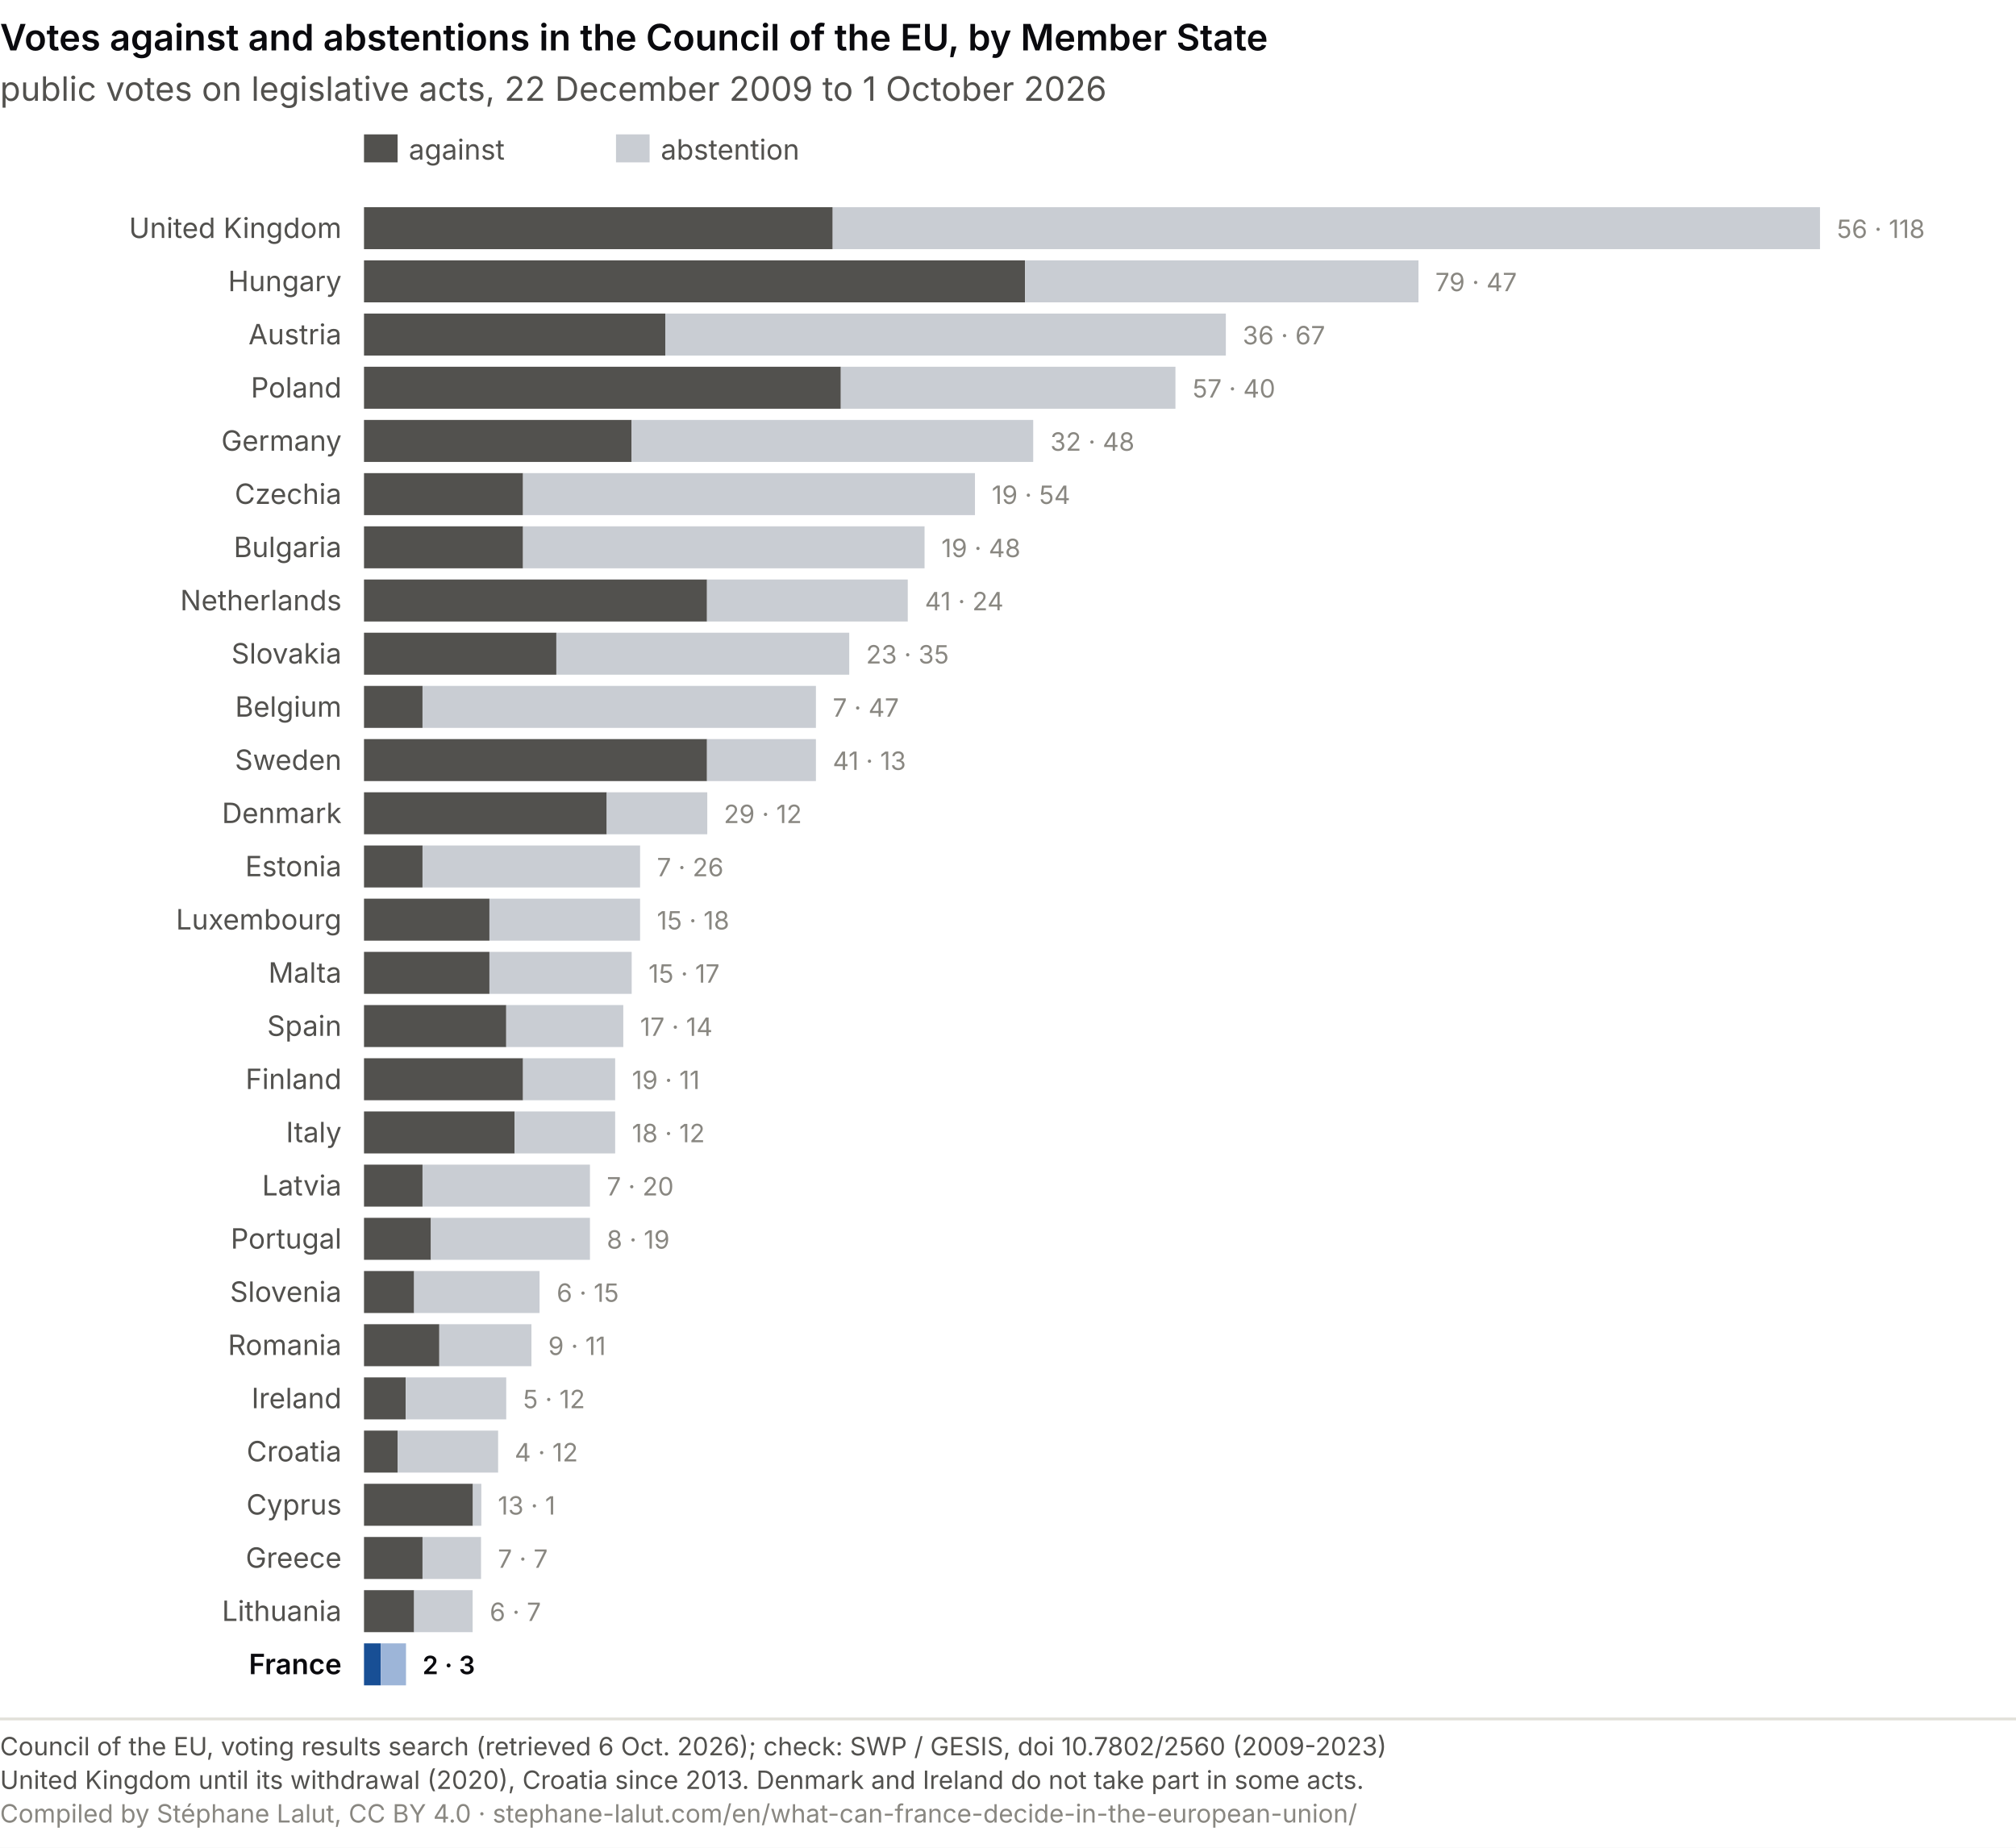
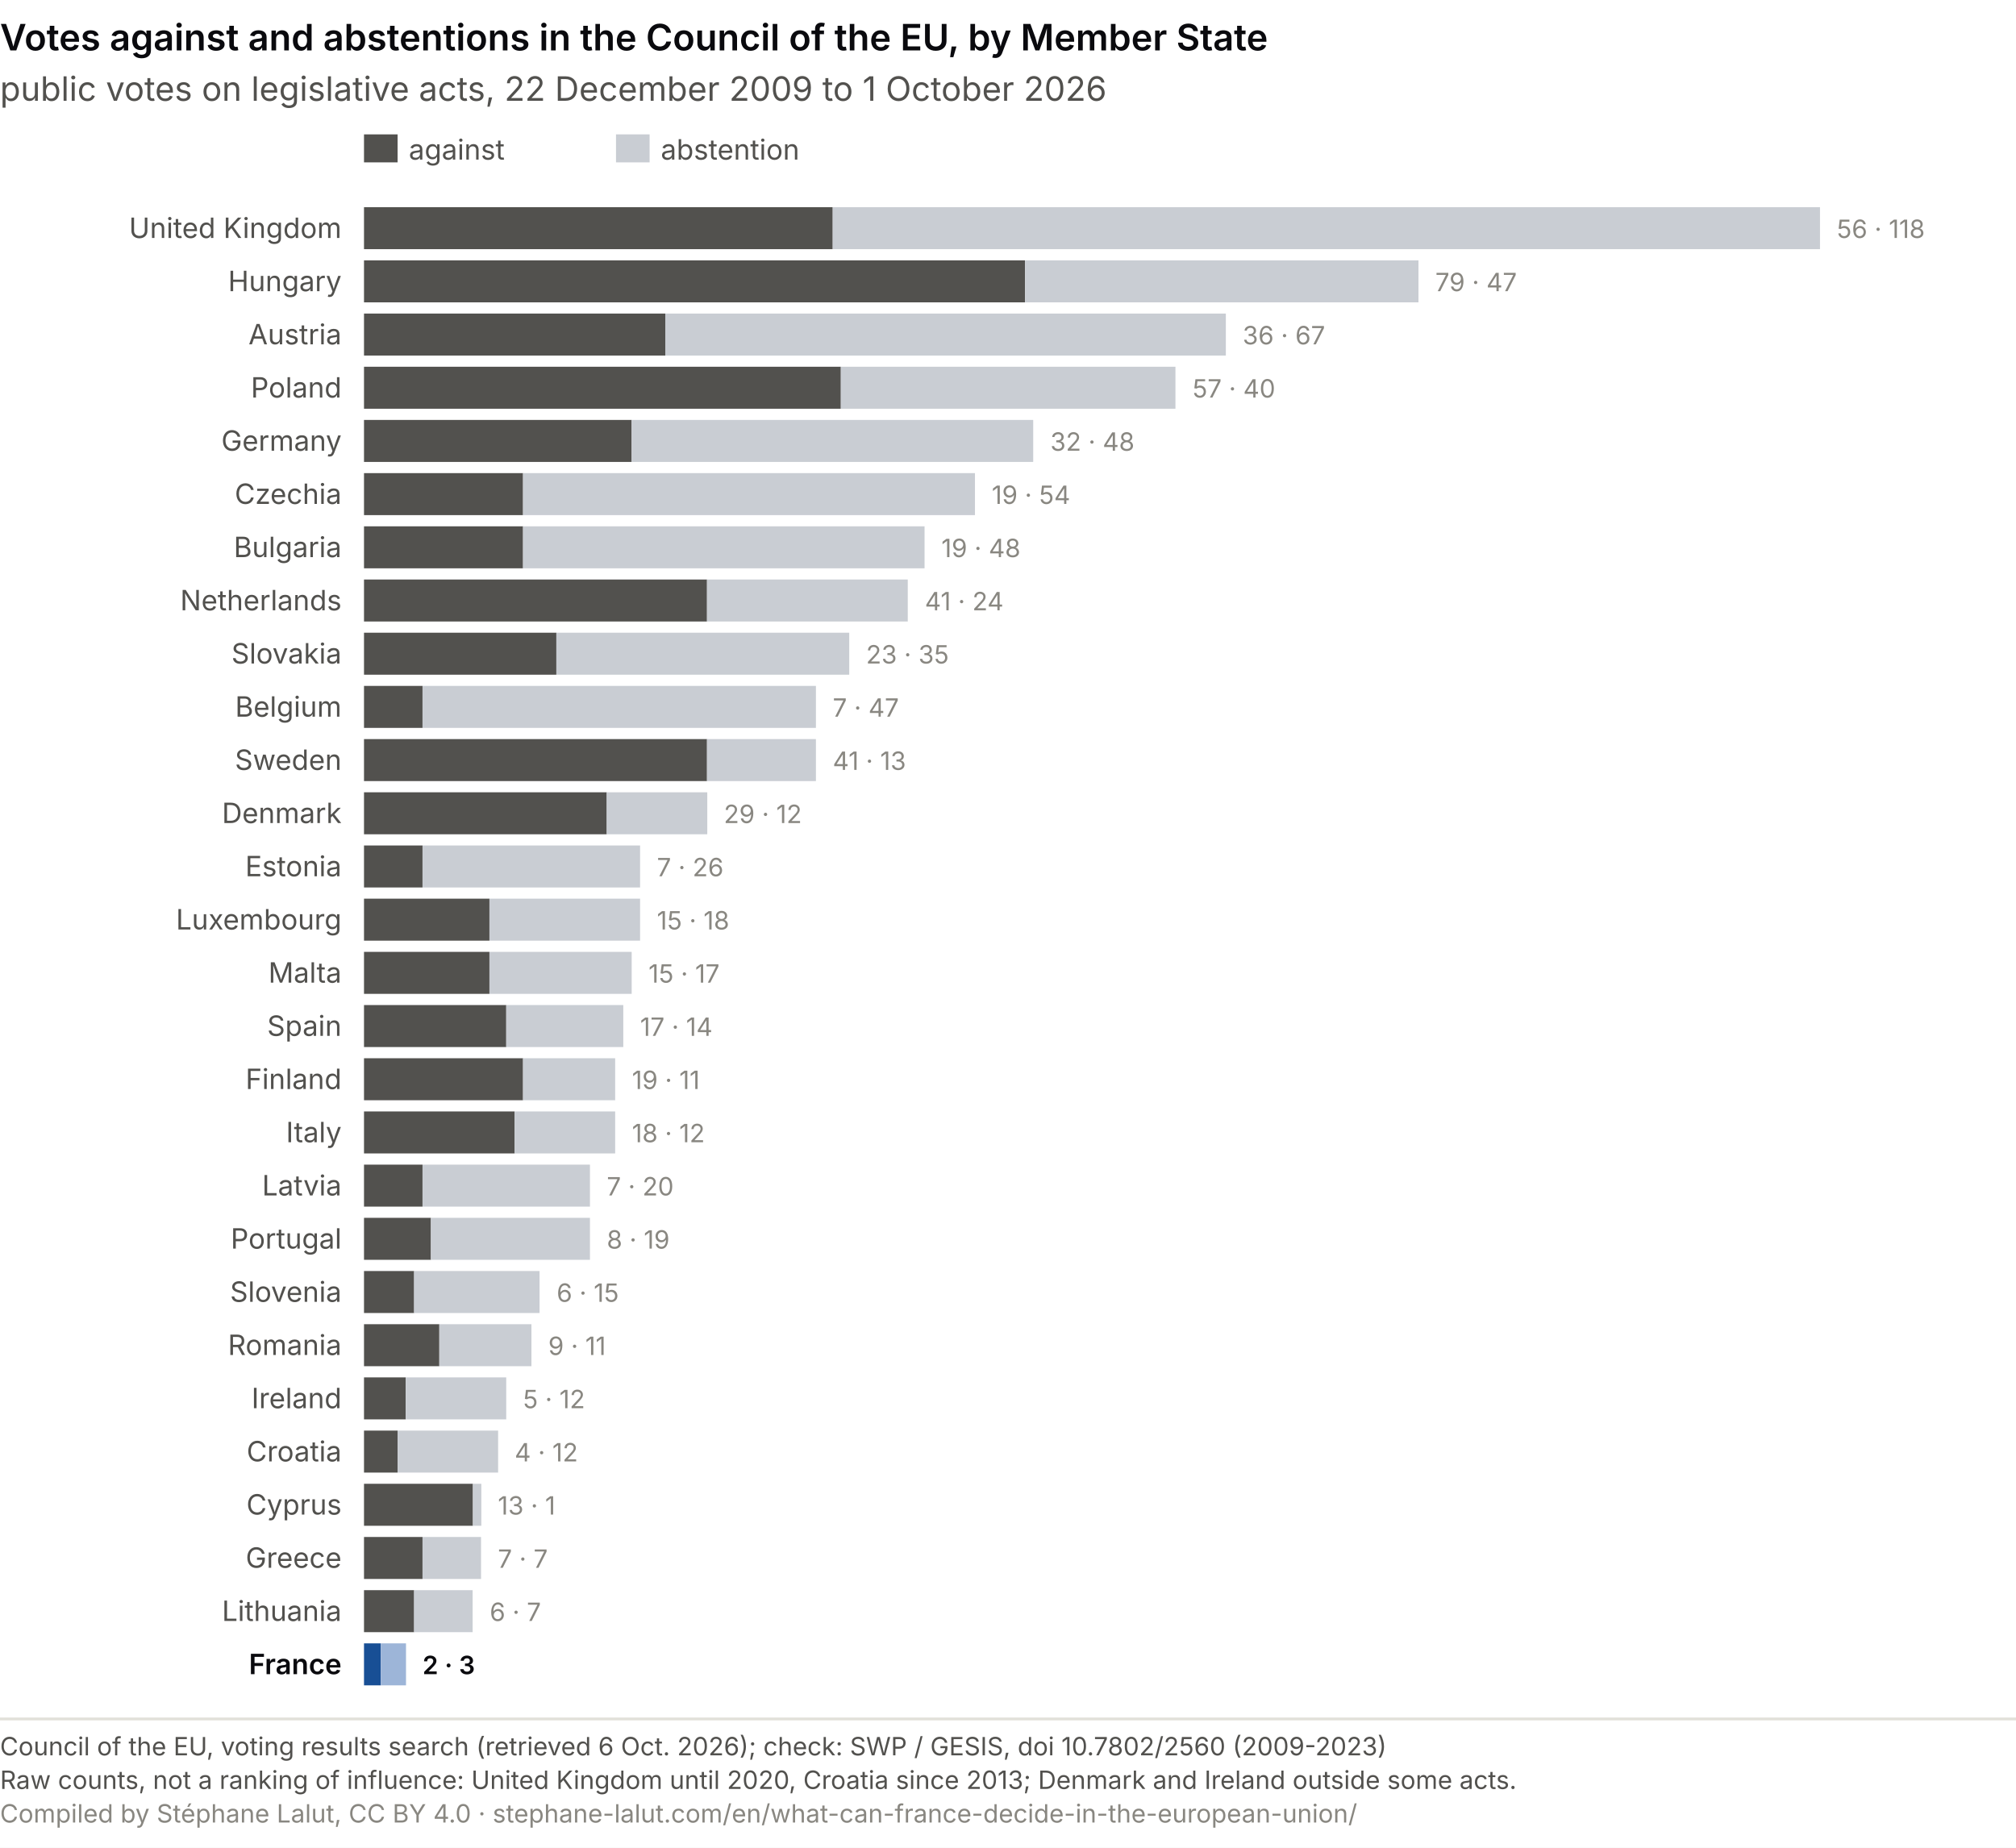
<svg xmlns="http://www.w3.org/2000/svg" viewBox="0 0 720 660" role="img" font-variant-numeric="tabular-nums" aria-labelledby="ev-t ev-d" font-family="system-ui, -apple-system, Segoe UI, sans-serif">
  <rect width="720" height="660" fill="#ffffff" />
  <text x="0.0" y="18.0" font-size="13" fill="#0A0A0E" text-anchor="start" font-weight="600">Votes against and abstentions in the Council of the EU, by Member State</text>
  <text x="0.0" y="36.0" font-size="12" fill="#52514e" text-anchor="start">public votes on legislative acts, 22 December 2009 to 1 October 2026</text>
  <rect x="130" y="48" width="12" height="10" fill="#52514e" />
  <text x="146.0" y="57.0" font-size="10" fill="#52514e" text-anchor="start">against</text>
  <rect x="220" y="48" width="12" height="10" fill="#c9cdd3" />
  <text x="236.0" y="57.0" font-size="10" fill="#52514e" text-anchor="start">abstention</text>
  <text x="122.0" y="85.0" font-size="10" fill="#52514e" text-anchor="end">United Kingdom</text>
  <rect x="130" y="74" width="167.4" height="15" fill="#52514e" />
  <rect x="297.4" y="74" width="352.6" height="15" fill="#c9cdd3" />
  <text x="656.0" y="85.0" font-size="9" fill="#898781" text-anchor="start">56 · 118</text>
  <text x="122.0" y="104.0" font-size="10" fill="#52514e" text-anchor="end">Hungary</text>
  <rect x="130" y="93" width="236.1" height="15" fill="#52514e" />
  <rect x="366.1" y="93" width="140.5" height="15" fill="#c9cdd3" />
  <text x="512.6" y="104.0" font-size="9" fill="#898781" text-anchor="start">79 · 47</text>
  <text x="122.0" y="123.0" font-size="10" fill="#52514e" text-anchor="end">Austria</text>
  <rect x="130" y="112" width="107.6" height="15" fill="#52514e" />
  <rect x="237.6" y="112" width="200.2" height="15" fill="#c9cdd3" />
  <text x="443.8" y="123.0" font-size="9" fill="#898781" text-anchor="start">36 · 67</text>
  <text x="122.0" y="142.0" font-size="10" fill="#52514e" text-anchor="end">Poland</text>
  <rect x="130" y="131" width="170.3" height="15" fill="#52514e" />
  <rect x="300.3" y="131" width="119.5" height="15" fill="#c9cdd3" />
  <text x="425.9" y="142.0" font-size="9" fill="#898781" text-anchor="start">57 · 40</text>
  <text x="122.0" y="161.0" font-size="10" fill="#52514e" text-anchor="end">Germany</text>
  <rect x="130" y="150" width="95.6" height="15" fill="#52514e" />
  <rect x="225.6" y="150" width="143.4" height="15" fill="#c9cdd3" />
  <text x="375.1" y="161.0" font-size="9" fill="#898781" text-anchor="start">32 · 48</text>
  <text x="122.0" y="180.0" font-size="10" fill="#52514e" text-anchor="end">Czechia</text>
  <rect x="130" y="169" width="56.8" height="15" fill="#52514e" />
  <rect x="186.8" y="169" width="161.4" height="15" fill="#c9cdd3" />
  <text x="354.2" y="180.0" font-size="9" fill="#898781" text-anchor="start">19 · 54</text>
  <text x="122.0" y="199.0" font-size="10" fill="#52514e" text-anchor="end">Bulgaria</text>
  <rect x="130" y="188" width="56.8" height="15" fill="#52514e" />
  <rect x="186.8" y="188" width="143.4" height="15" fill="#c9cdd3" />
  <text x="336.2" y="199.0" font-size="9" fill="#898781" text-anchor="start">19 · 48</text>
  <text x="122.0" y="218.0" font-size="10" fill="#52514e" text-anchor="end">Netherlands</text>
  <rect x="130" y="207" width="122.5" height="15" fill="#52514e" />
  <rect x="252.5" y="207" width="71.7" height="15" fill="#c9cdd3" />
  <text x="330.3" y="218.0" font-size="9" fill="#898781" text-anchor="start">41 · 24</text>
  <text x="122.0" y="237.0" font-size="10" fill="#52514e" text-anchor="end">Slovakia</text>
  <rect x="130" y="226" width="68.7" height="15" fill="#52514e" />
  <rect x="198.7" y="226" width="104.6" height="15" fill="#c9cdd3" />
  <text x="309.3" y="237.0" font-size="9" fill="#898781" text-anchor="start">23 · 35</text>
  <text x="122.0" y="256.0" font-size="10" fill="#52514e" text-anchor="end">Belgium</text>
  <rect x="130" y="245" width="20.9" height="15" fill="#52514e" />
  <rect x="150.9" y="245" width="140.5" height="15" fill="#c9cdd3" />
  <text x="297.4" y="256.0" font-size="9" fill="#898781" text-anchor="start">7 · 47</text>
  <text x="122.0" y="275.0" font-size="10" fill="#52514e" text-anchor="end">Sweden</text>
  <rect x="130" y="264" width="122.5" height="15" fill="#52514e" />
  <rect x="252.5" y="264" width="38.9" height="15" fill="#c9cdd3" />
  <text x="297.4" y="275.0" font-size="9" fill="#898781" text-anchor="start">41 · 13</text>
  <text x="122.0" y="294.0" font-size="10" fill="#52514e" text-anchor="end">Denmark</text>
  <rect x="130" y="283" width="86.7" height="15" fill="#52514e" />
  <rect x="216.7" y="283" width="35.9" height="15" fill="#c9cdd3" />
  <text x="258.5" y="294.0" font-size="9" fill="#898781" text-anchor="start">29 · 12</text>
  <text x="122.0" y="313.0" font-size="10" fill="#52514e" text-anchor="end">Estonia</text>
  <rect x="130" y="302" width="20.9" height="15" fill="#52514e" />
  <rect x="150.9" y="302" width="77.7" height="15" fill="#c9cdd3" />
  <text x="234.6" y="313.0" font-size="9" fill="#898781" text-anchor="start">7 · 26</text>
  <text x="122.0" y="332.0" font-size="10" fill="#52514e" text-anchor="end">Luxembourg</text>
  <rect x="130" y="321" width="44.8" height="15" fill="#52514e" />
  <rect x="174.8" y="321" width="53.8" height="15" fill="#c9cdd3" />
  <text x="234.6" y="332.0" font-size="9" fill="#898781" text-anchor="start">15 · 18</text>
  <text x="122.0" y="351.0" font-size="10" fill="#52514e" text-anchor="end">Malta</text>
  <rect x="130" y="340" width="44.8" height="15" fill="#52514e" />
  <rect x="174.8" y="340" width="50.8" height="15" fill="#c9cdd3" />
  <text x="231.6" y="351.0" font-size="9" fill="#898781" text-anchor="start">15 · 17</text>
  <text x="122.0" y="370.0" font-size="10" fill="#52514e" text-anchor="end">Spain</text>
  <rect x="130" y="359" width="50.8" height="15" fill="#52514e" />
  <rect x="180.8" y="359" width="41.8" height="15" fill="#c9cdd3" />
  <text x="228.6" y="370.0" font-size="9" fill="#898781" text-anchor="start">17 · 14</text>
  <text x="122.0" y="389.0" font-size="10" fill="#52514e" text-anchor="end">Finland</text>
  <rect x="130" y="378" width="56.8" height="15" fill="#52514e" />
  <rect x="186.8" y="378" width="32.9" height="15" fill="#c9cdd3" />
  <text x="225.7" y="389.0" font-size="9" fill="#898781" text-anchor="start">19 · 11</text>
  <text x="122.0" y="408.0" font-size="10" fill="#52514e" text-anchor="end">Italy</text>
  <rect x="130" y="397" width="53.8" height="15" fill="#52514e" />
  <rect x="183.8" y="397" width="35.9" height="15" fill="#c9cdd3" />
  <text x="225.7" y="408.0" font-size="9" fill="#898781" text-anchor="start">18 · 12</text>
  <text x="122.0" y="427.0" font-size="10" fill="#52514e" text-anchor="end">Latvia</text>
  <rect x="130" y="416" width="20.9" height="15" fill="#52514e" />
  <rect x="150.9" y="416" width="59.8" height="15" fill="#c9cdd3" />
  <text x="216.7" y="427.0" font-size="9" fill="#898781" text-anchor="start">7 · 20</text>
  <text x="122.0" y="446.0" font-size="10" fill="#52514e" text-anchor="end">Portugal</text>
  <rect x="130" y="435" width="23.9" height="15" fill="#52514e" />
  <rect x="153.9" y="435" width="56.8" height="15" fill="#c9cdd3" />
  <text x="216.7" y="446.0" font-size="9" fill="#898781" text-anchor="start">8 · 19</text>
  <text x="122.0" y="465.0" font-size="10" fill="#52514e" text-anchor="end">Slovenia</text>
  <rect x="130" y="454" width="17.9" height="15" fill="#52514e" />
  <rect x="147.9" y="454" width="44.8" height="15" fill="#c9cdd3" />
  <text x="198.8" y="465.0" font-size="9" fill="#898781" text-anchor="start">6 · 15</text>
  <text x="122.0" y="484.0" font-size="10" fill="#52514e" text-anchor="end">Romania</text>
  <rect x="130" y="473" width="26.9" height="15" fill="#52514e" />
  <rect x="156.9" y="473" width="32.9" height="15" fill="#c9cdd3" />
  <text x="195.8" y="484.0" font-size="9" fill="#898781" text-anchor="start">9 · 11</text>
  <text x="122.0" y="503.0" font-size="10" fill="#52514e" text-anchor="end">Ireland</text>
  <rect x="130" y="492" width="14.9" height="15" fill="#52514e" />
  <rect x="144.9" y="492" width="35.9" height="15" fill="#c9cdd3" />
  <text x="186.8" y="503.0" font-size="9" fill="#898781" text-anchor="start">5 · 12</text>
  <text x="122.0" y="522.0" font-size="10" fill="#52514e" text-anchor="end">Croatia</text>
  <rect x="130" y="511" width="12.0" height="15" fill="#52514e" />
  <rect x="142.0" y="511" width="35.9" height="15" fill="#c9cdd3" />
  <text x="183.8" y="522.0" font-size="9" fill="#898781" text-anchor="start">4 · 12</text>
  <text x="122.0" y="541.0" font-size="10" fill="#52514e" text-anchor="end">Cyprus</text>
  <rect x="130" y="530" width="38.9" height="15" fill="#52514e" />
  <rect x="168.9" y="530" width="3.0" height="15" fill="#c9cdd3" />
  <text x="177.8" y="541.0" font-size="9" fill="#898781" text-anchor="start">13 · 1</text>
  <text x="122.0" y="560.0" font-size="10" fill="#52514e" text-anchor="end">Greece</text>
  <rect x="130" y="549" width="20.9" height="15" fill="#52514e" />
  <rect x="150.9" y="549" width="20.9" height="15" fill="#c9cdd3" />
  <text x="177.8" y="560.0" font-size="9" fill="#898781" text-anchor="start">7 · 7</text>
  <text x="122.0" y="579.0" font-size="10" fill="#52514e" text-anchor="end">Lithuania</text>
  <rect x="130" y="568" width="17.9" height="15" fill="#52514e" />
  <rect x="147.9" y="568" width="20.9" height="15" fill="#c9cdd3" />
  <text x="174.9" y="579.0" font-size="9" fill="#898781" text-anchor="start">6 · 7</text>
  <text x="122.0" y="598.0" font-size="10" fill="#0A0A0E" text-anchor="end" font-weight="600">France</text>
  <rect x="130" y="587" width="6.0" height="15" fill="#184f95" />
  <rect x="136.0" y="587" width="9.0" height="15" fill="#9db5d8" />
  <text x="150.9" y="598.0" font-size="9" fill="#0A0A0E" text-anchor="start" font-weight="600">2 · 3</text>
  <line x1="0" y1="614" x2="720" y2="614" stroke="#e1e0d9" />
  <text x="0" y="627" font-size="9" fill="#52514e">Council of the EU, voting results search (retrieved 6 Oct. 2026); check: SWP / GESIS, doi 10.7802/2560 (2009-2023)</text>
-   <text x="0" y="639" font-size="9" fill="#52514e">United Kingdom until its withdrawal (2020), Croatia since 2013. Denmark and Ireland do not take part in some acts.</text>
+   <text x="0" y="639" font-size="9" fill="#52514e">Raw counts, not a ranking of influence: United Kingdom until 2020, Croatia since 2013; Denmark and Ireland outside some acts.</text>
  <text x="0" y="651" font-size="9" fill="#898781">Compiled by Stéphane Lalut, CC BY 4.0 · stephane-lalut.com/en/what-can-france-decide-in-the-european-union/</text>
</svg>
